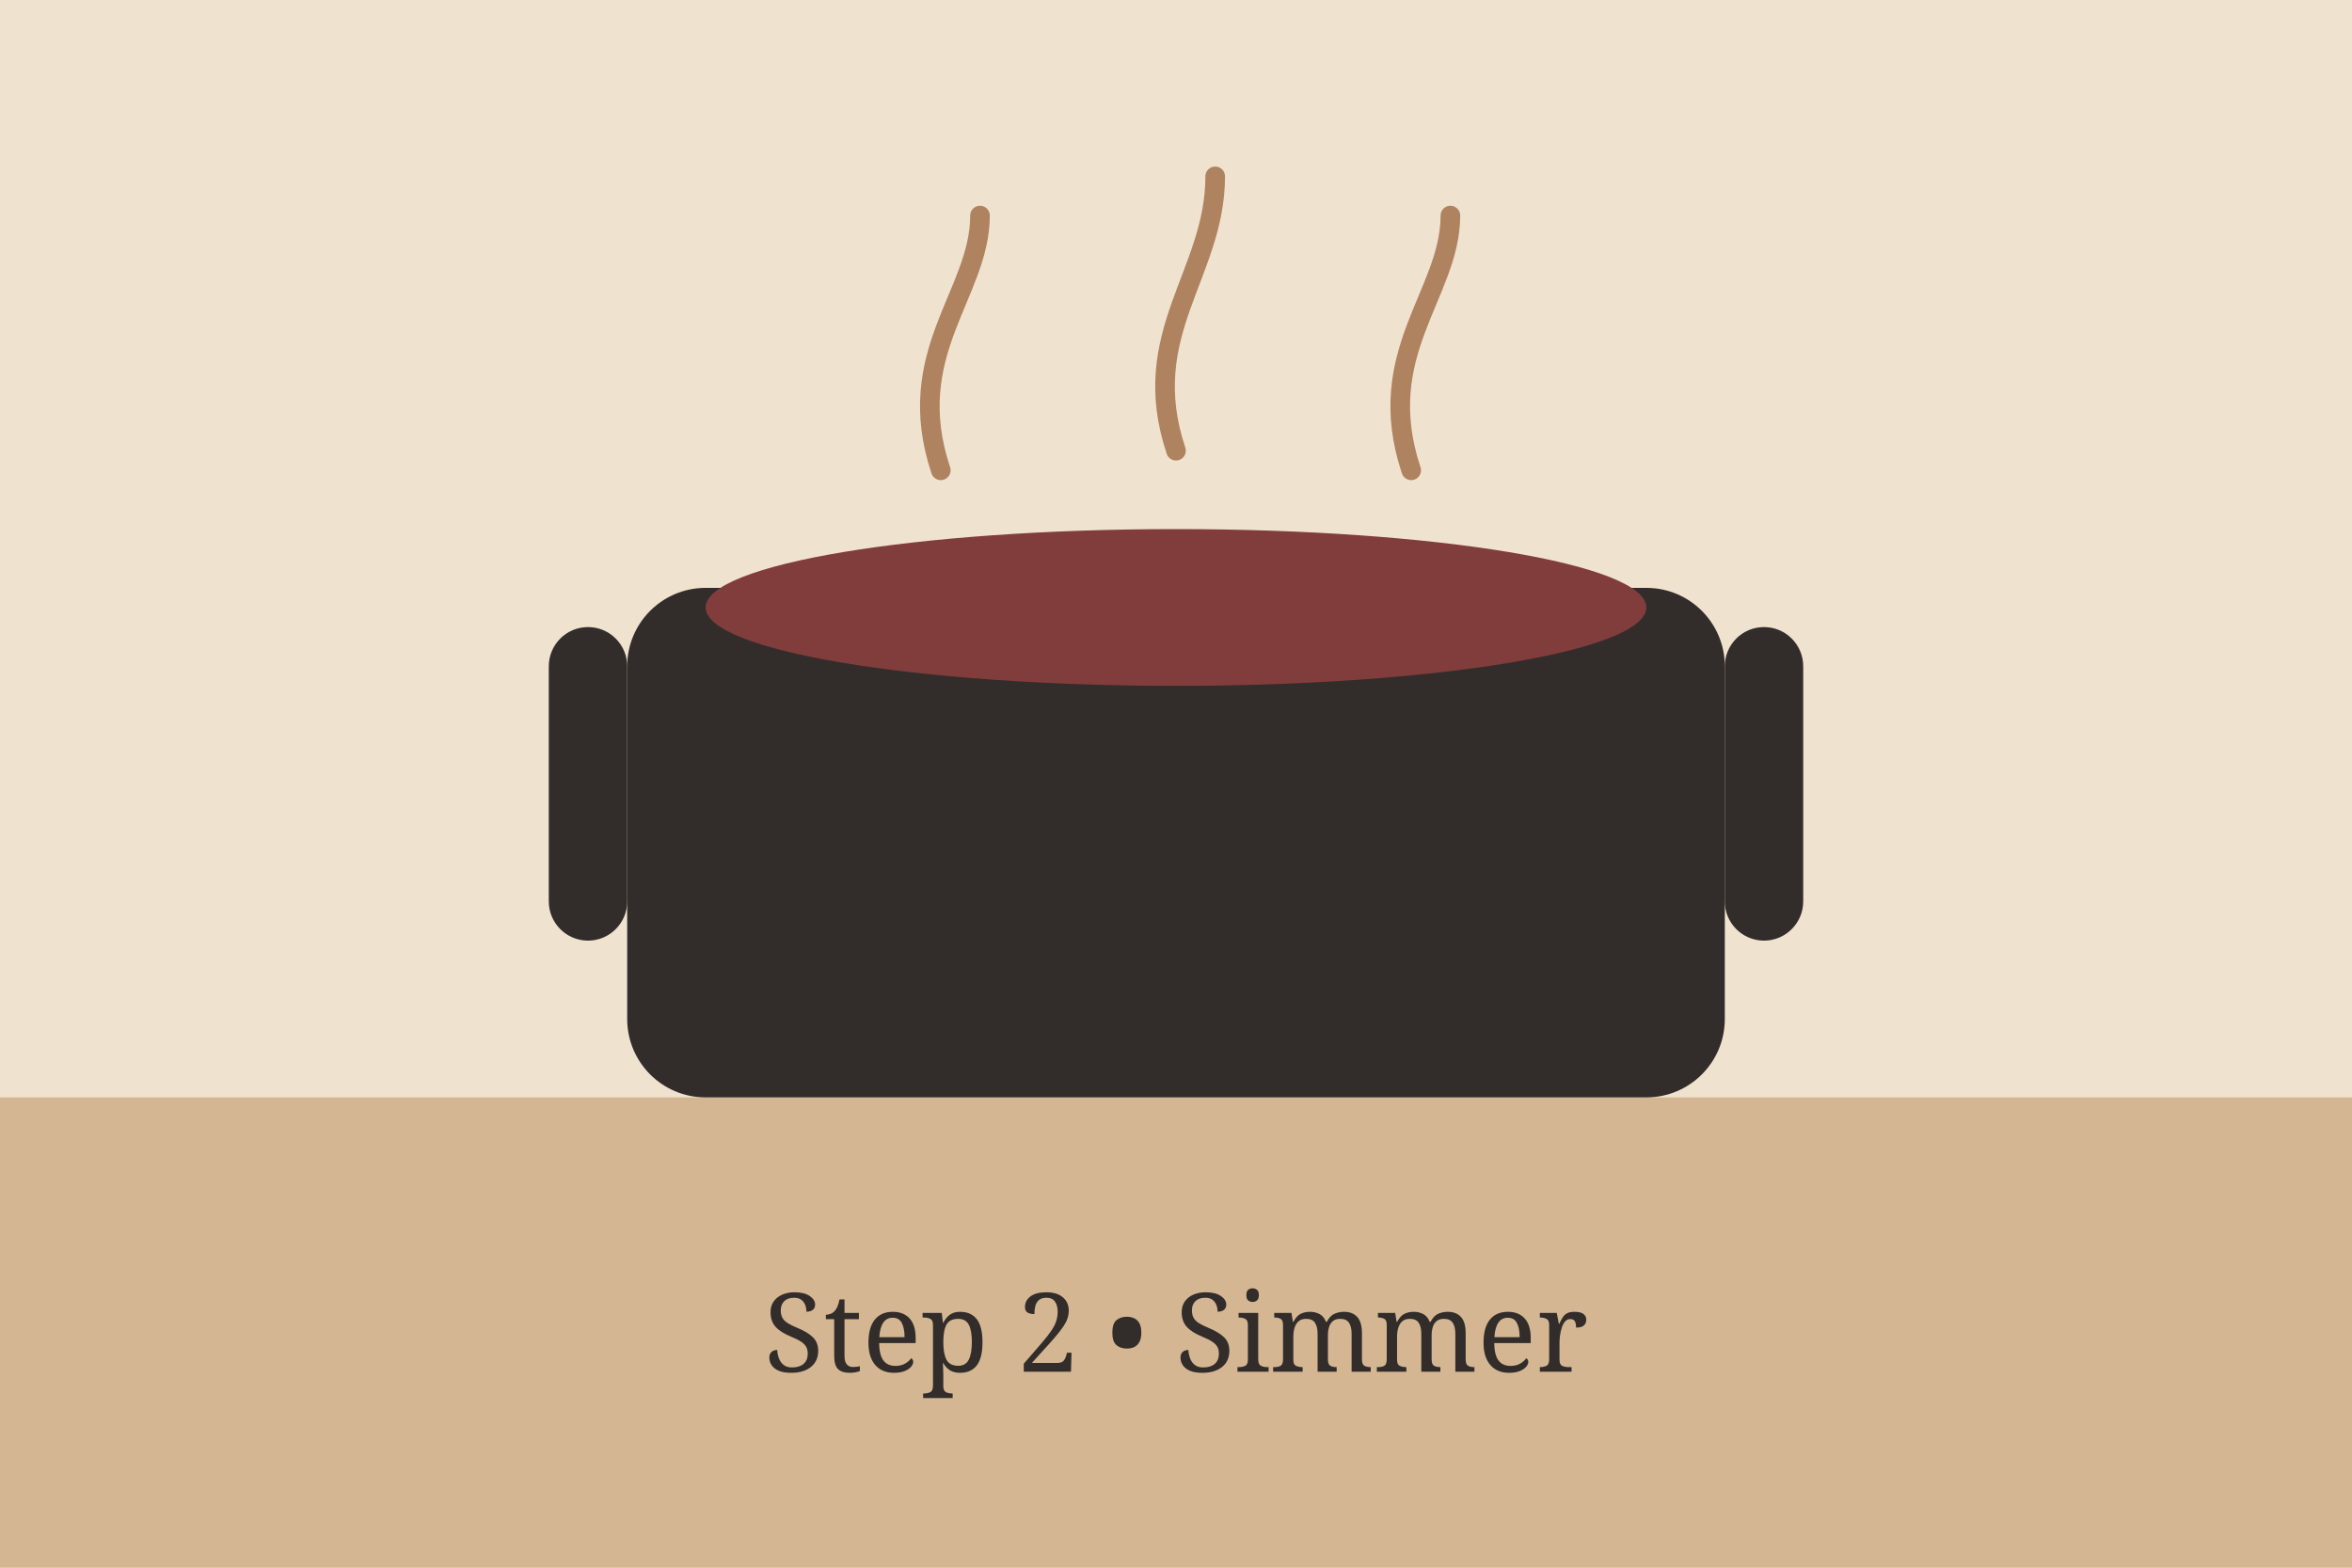
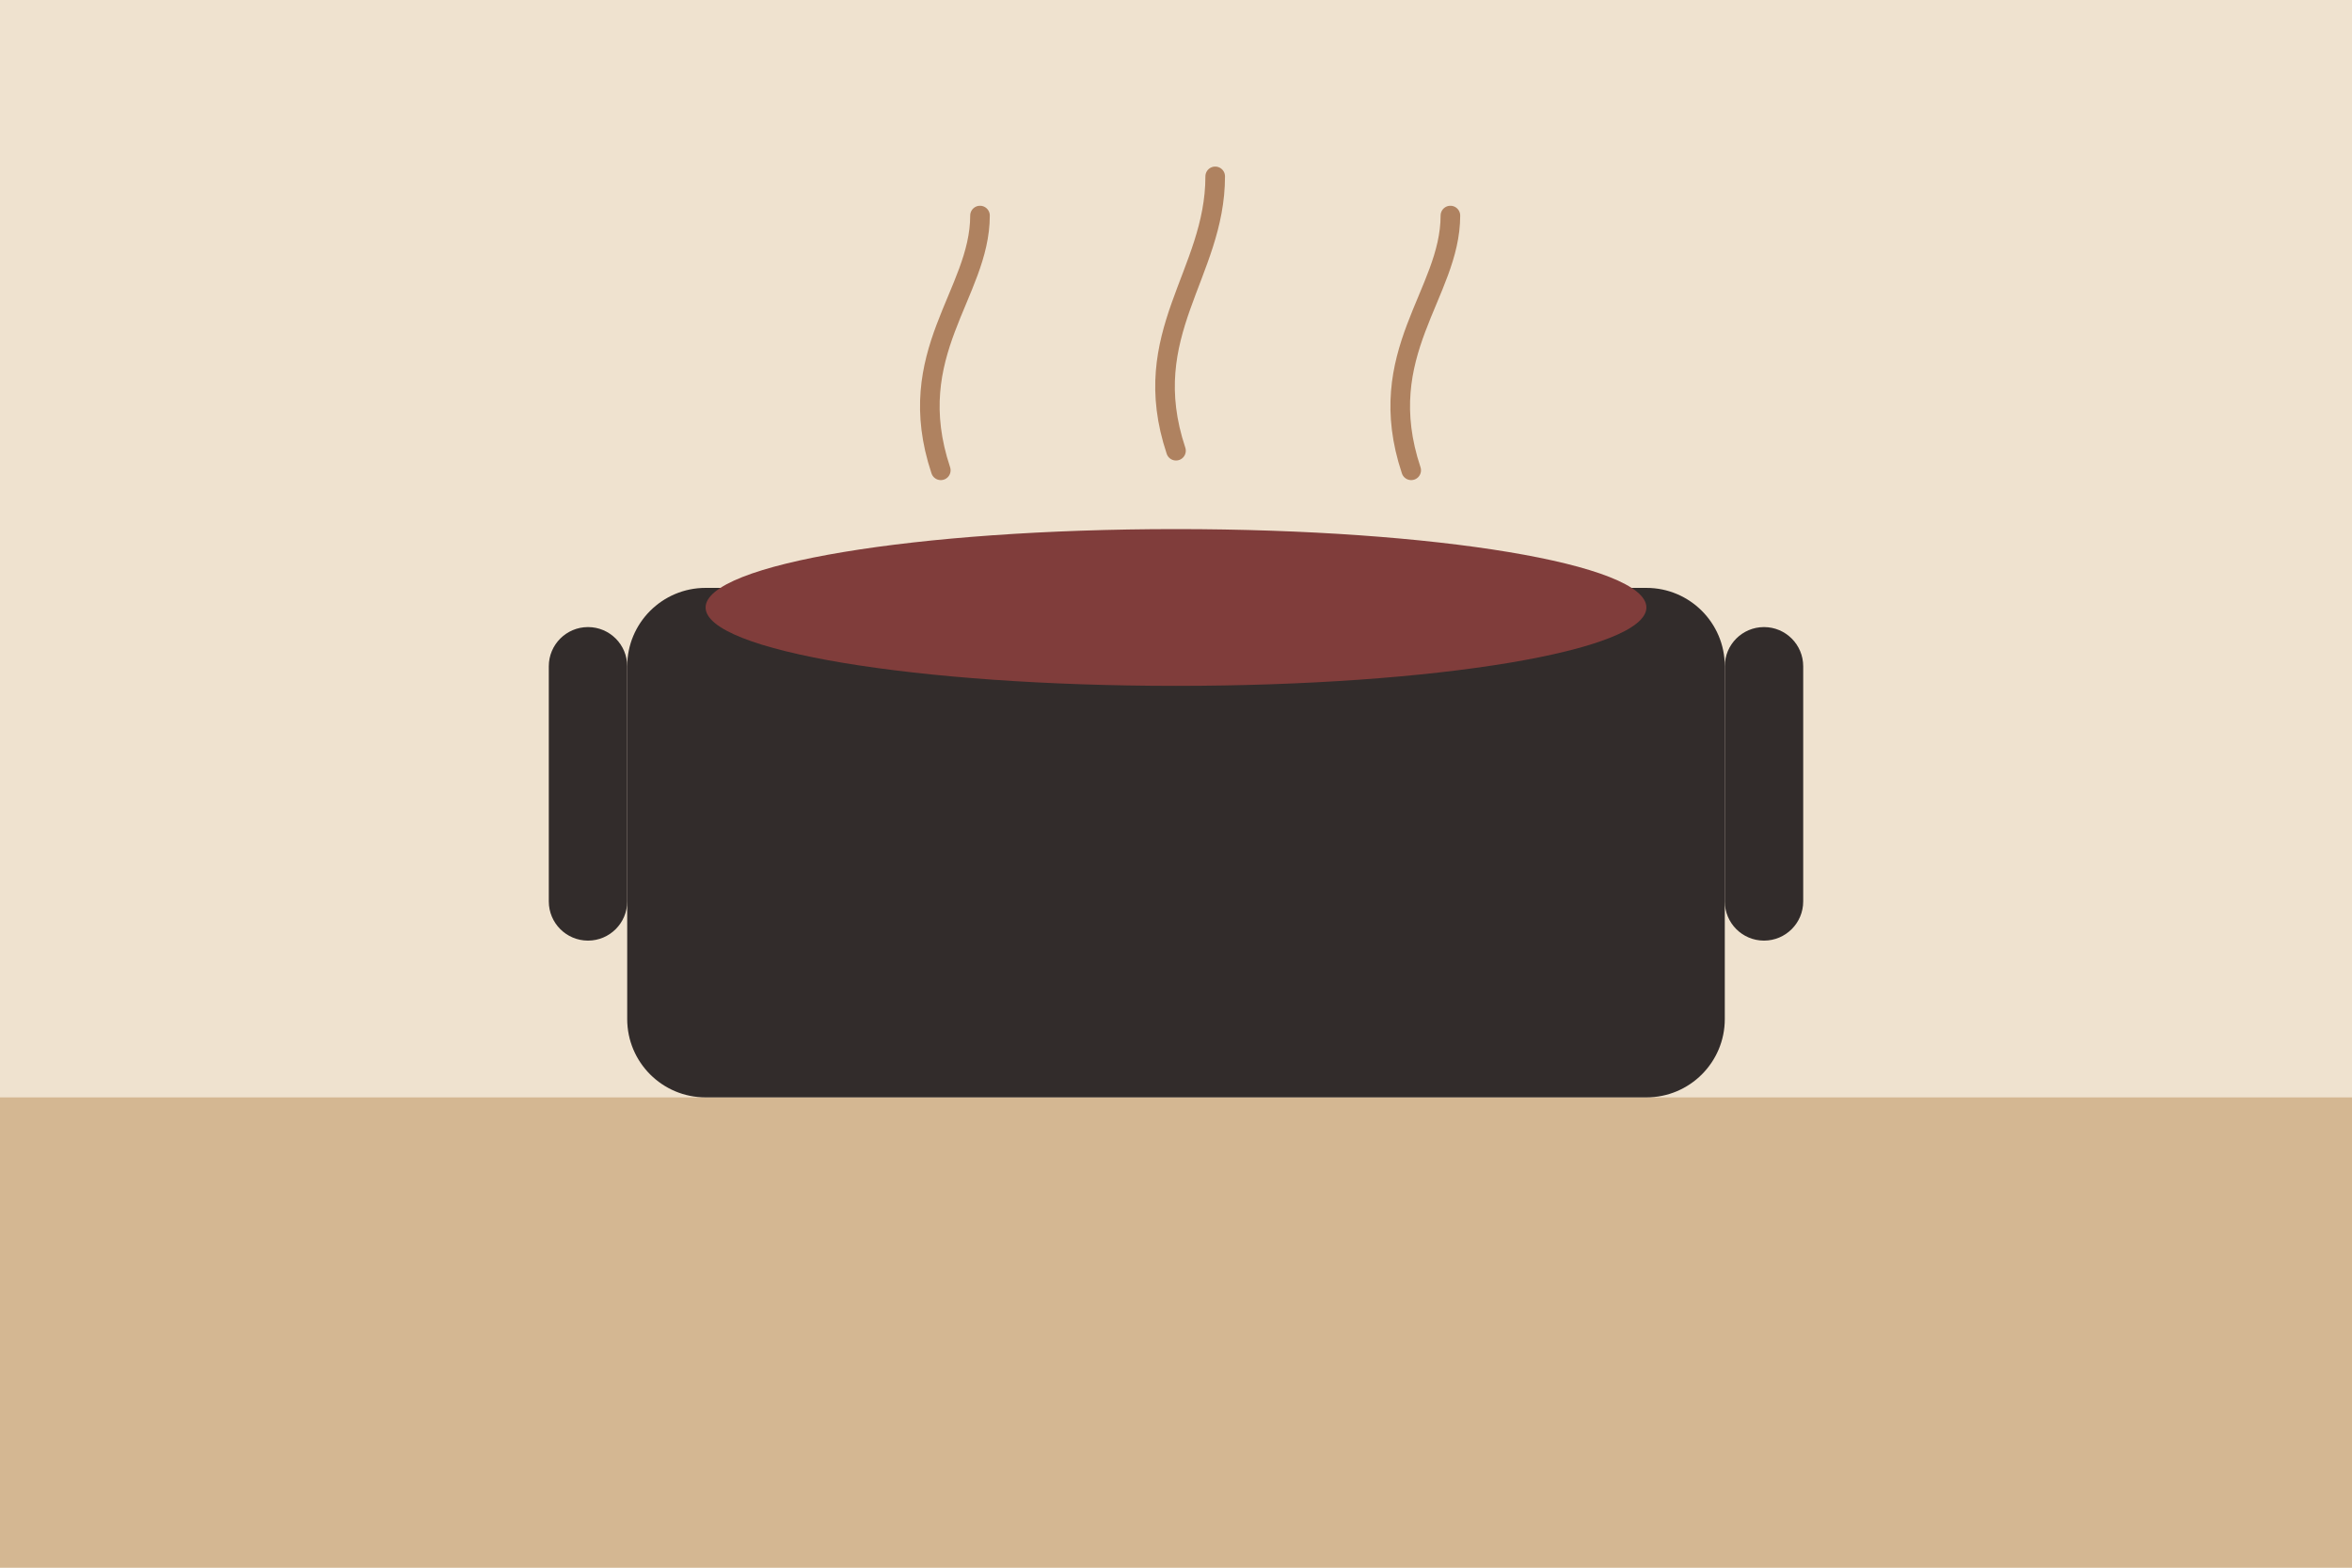
<svg xmlns="http://www.w3.org/2000/svg" width="1200" height="800" viewBox="0 0 1200 800" role="img" aria-labelledby="title desc">
  <rect width="1200" height="800" fill="#efe2cf" />
  <rect x="0" y="560" width="1200" height="240" fill="#d4b792" />
  <rect x="320" y="300" width="560" height="260" rx="40" fill="#322c2b" />
  <rect x="280" y="320" width="40" height="160" rx="20" fill="#322c2b" />
  <rect x="880" y="320" width="40" height="160" rx="20" fill="#322c2b" />
  <ellipse cx="600" cy="310" rx="240" ry="40" fill="#803d3b" />
  <path d="M480 240 C460 180 500 150 500 110" stroke="#af8260" stroke-width="10" fill="none" stroke-linecap="round" />
  <path d="M600 230 C580 170 620 140 620 90" stroke="#af8260" stroke-width="10" fill="none" stroke-linecap="round" />
  <path d="M720 240 C700 180 740 150 740 110" stroke="#af8260" stroke-width="10" fill="none" stroke-linecap="round" />
-   <text x="600" y="700" text-anchor="middle" font-size="56" fill="#322c2b" font-family="Georgia, serif">Step 2 • Simmer</text>
</svg>
